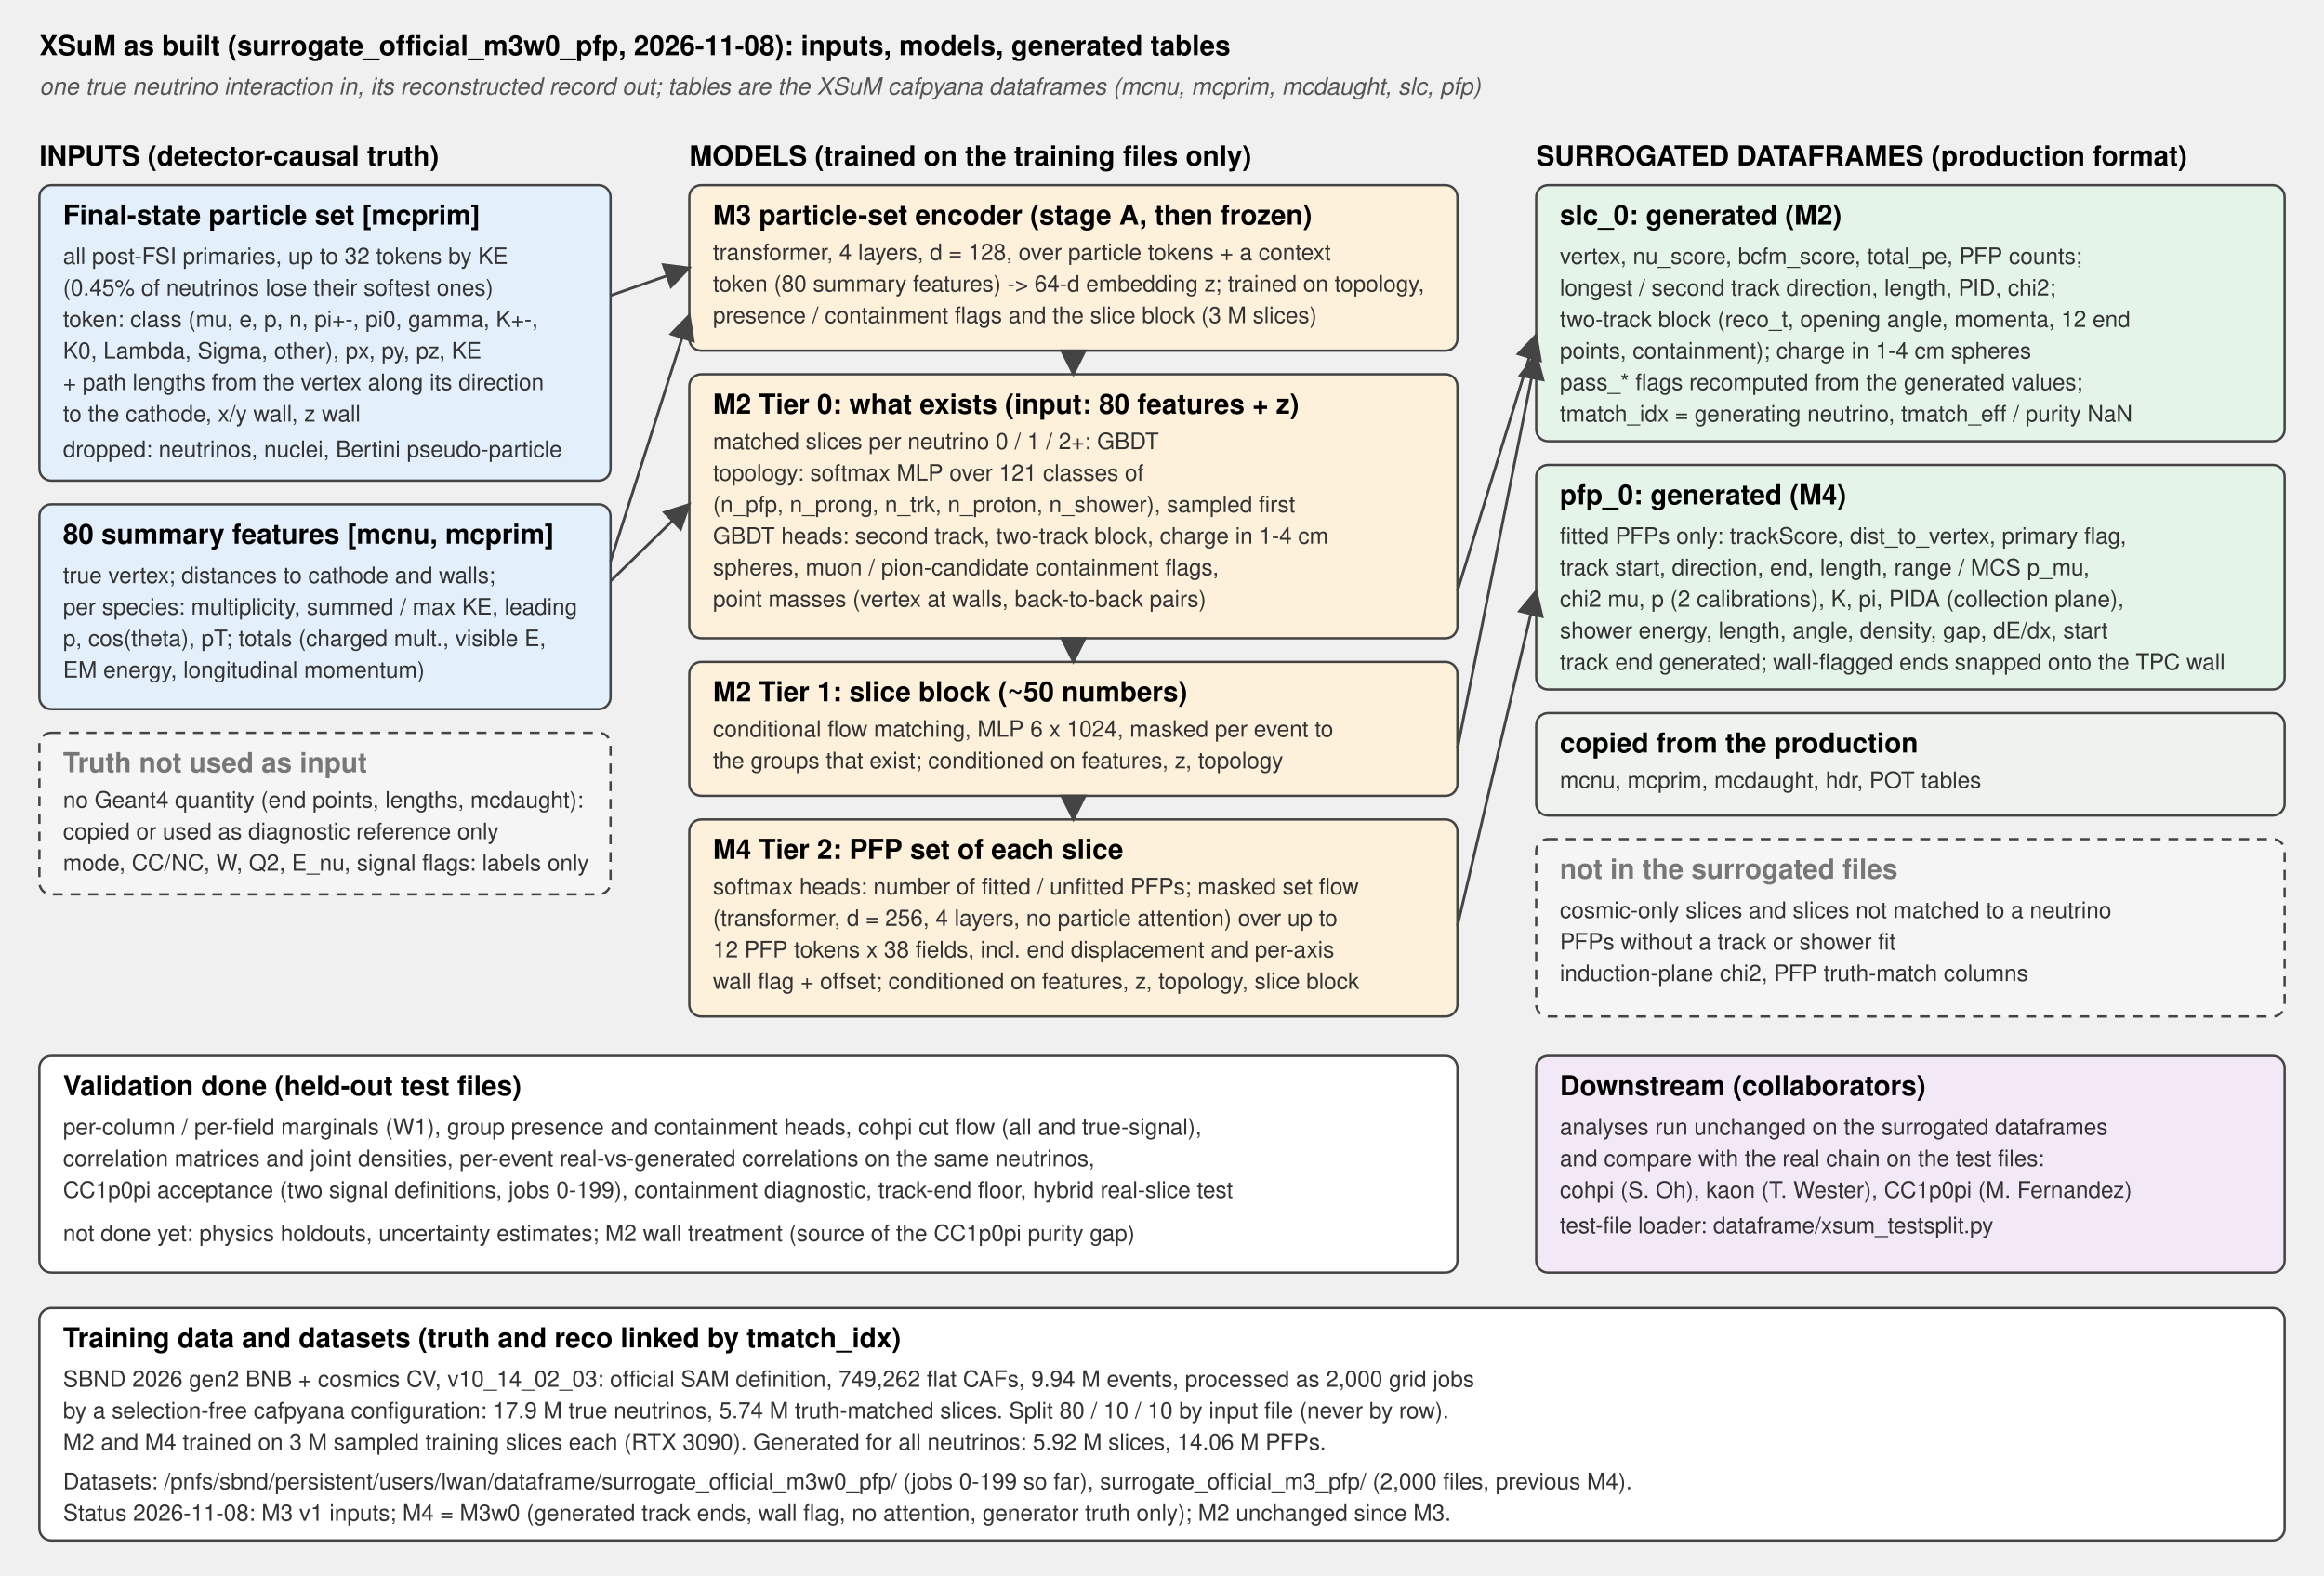
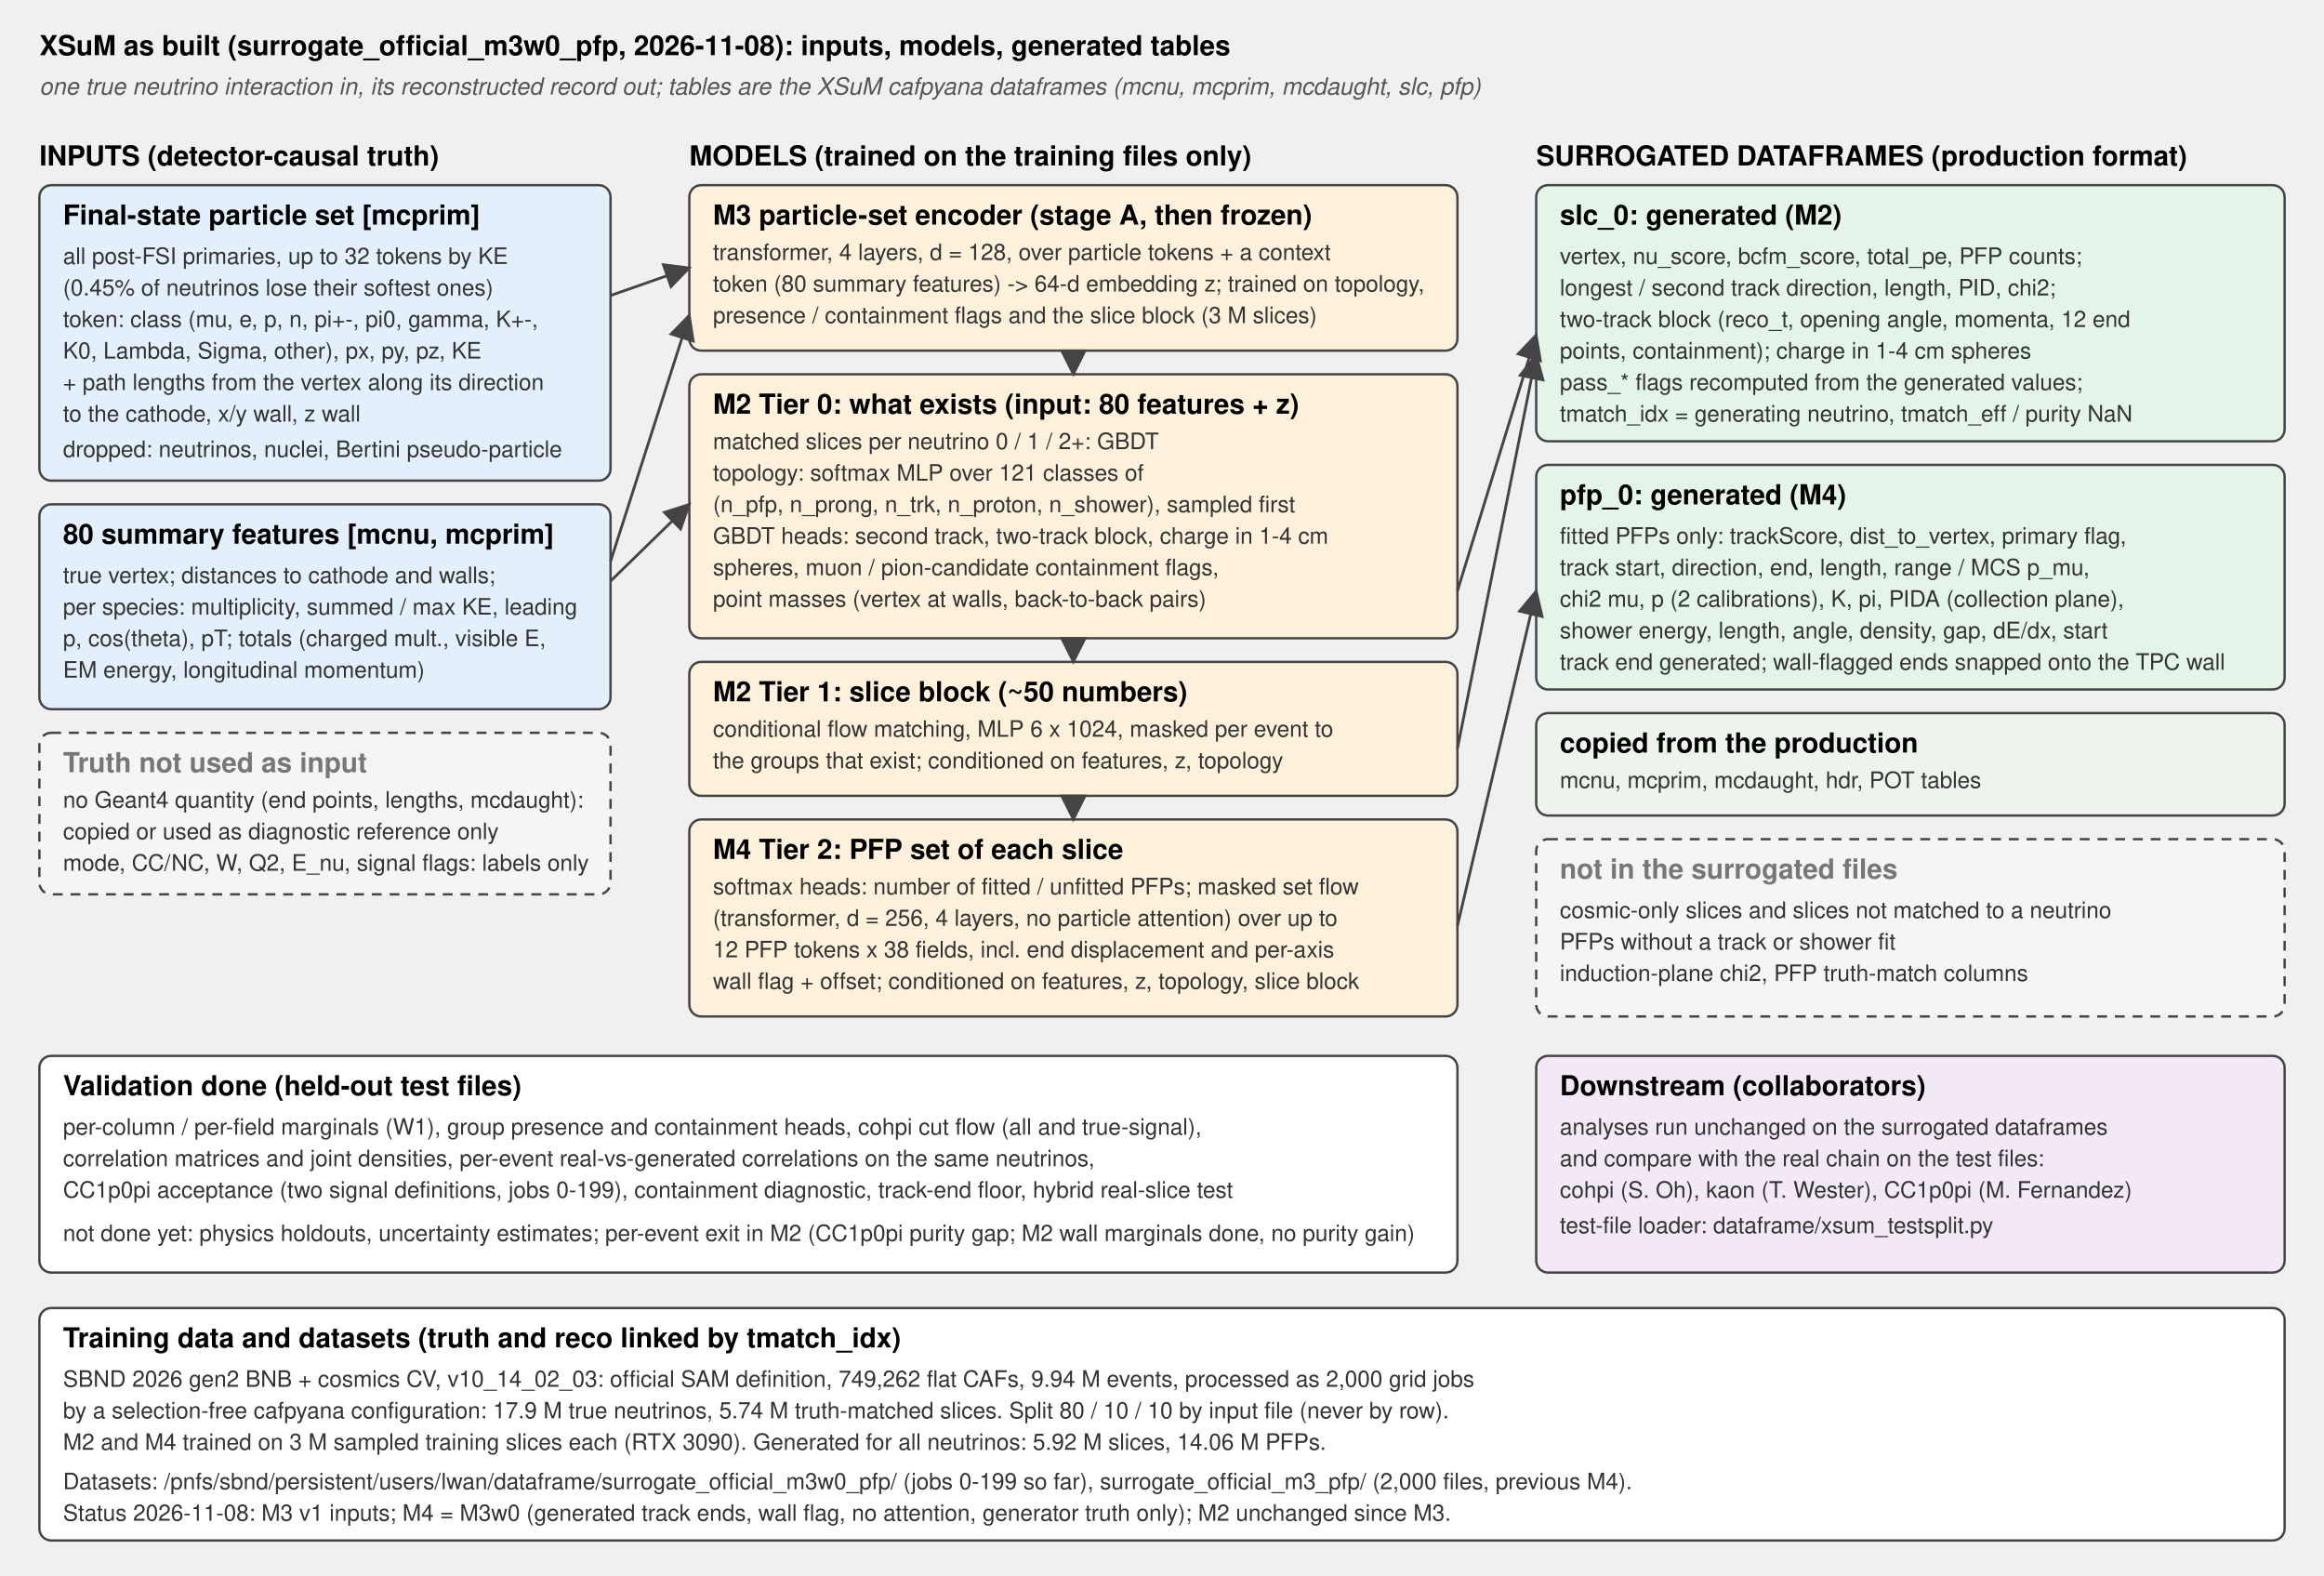
<svg xmlns="http://www.w3.org/2000/svg" width="1180" height="800" viewBox="0 0 1180 800" font-family="Helvetica, Arial, sans-serif" font-size="13">
  <defs>
    <marker id="arr" markerWidth="10" markerHeight="10" refX="9" refY="5" orient="auto">
      <path d="M0,0 L10,5 L0,10 z" fill="#444" />
    </marker>
  </defs>
  <style>
    .box{stroke:#444;stroke-width:1.2;rx:6}
    .in{fill:#e3f0fb}.model{fill:#fdf1dc}.out{fill:#e4f4e8}.copy{fill:#eef3ee}.no{fill:#f5f5f5;stroke-dasharray:5 4}.down{fill:#f3e8f6}
    .h{font-weight:bold;font-size:14px}.s{font-size:11.5px;fill:#333}.cap{font-size:12px;fill:#555;font-style:italic}
  </style>
  <text x="20" y="28" class="h" font-size="17">XSuM as built (surrogate_official_m3w0_pfp, 2026-11-08): inputs, models, generated tables</text>
  <text x="20" y="48" class="cap">one true neutrino interaction in, its reconstructed record out; tables are the XSuM cafpyana dataframes (mcnu, mcprim, mcdaught, slc, pfp)</text>
  <text x="20" y="84" class="h">INPUTS  (detector-causal truth)</text>
  <rect x="20" y="94" width="290" height="150" class="box in" />
  <text x="32" y="114" class="h">Final-state particle set   [mcprim]</text>
  <text x="32" y="134" class="s">all post-FSI primaries, up to 32 tokens by KE</text>
  <text x="32" y="150" class="s">(0.45% of neutrinos lose their softest ones)</text>
  <text x="32" y="166" class="s">token: class (mu, e, p, n, pi+-, pi0, gamma, K+-,</text>
  <text x="32" y="182" class="s">   K0, Lambda, Sigma, other), px, py, pz, KE</text>
  <text x="32" y="198" class="s">+ path lengths from the vertex along its direction</text>
  <text x="32" y="214" class="s">   to the cathode, x/y wall, z wall</text>
  <text x="32" y="232" class="s">dropped: neutrinos, nuclei, Bertini pseudo-particle</text>
  <rect x="20" y="256" width="290" height="104" class="box in" />
  <text x="32" y="276" class="h">80 summary features   [mcnu, mcprim]</text>
  <text x="32" y="296" class="s">true vertex; distances to cathode and walls;</text>
  <text x="32" y="312" class="s">per species: multiplicity, summed / max KE, leading</text>
  <text x="32" y="328" class="s">   p, cos(theta), pT; totals (charged mult., visible E,</text>
  <text x="32" y="344" class="s">   EM energy, longitudinal momentum)</text>
  <rect x="20" y="372" width="290" height="82" class="box no" />
  <text x="32" y="392" class="h" fill="#777">Truth not used as input</text>
  <text x="32" y="410" class="s">no Geant4 quantity (end points, lengths, mcdaught):</text>
  <text x="32" y="426" class="s">   copied or used as diagnostic reference only</text>
  <text x="32" y="442" class="s">mode, CC/NC, W, Q2, E_nu, signal flags: labels only</text>
  <text x="350" y="84" class="h">MODELS  (trained on the training files only)</text>
  <rect x="350" y="94" width="390" height="84" class="box model" />
  <text x="362" y="114" class="h">M3 particle-set encoder  (stage A, then frozen)</text>
  <text x="362" y="132" class="s">transformer, 4 layers, d = 128, over particle tokens + a context</text>
  <text x="362" y="148" class="s">token (80 summary features) -&gt; 64-d embedding z; trained on topology,</text>
  <text x="362" y="164" class="s">presence / containment flags and the slice block (3 M slices)</text>
  <rect x="350" y="190" width="390" height="134" class="box model" />
  <text x="362" y="210" class="h">M2 Tier 0: what exists   (input: 80 features + z)</text>
  <text x="362" y="228" class="s">matched slices per neutrino 0 / 1 / 2+: GBDT</text>
  <text x="362" y="244" class="s">topology: softmax MLP over 121 classes of</text>
  <text x="362" y="260" class="s">   (n_pfp, n_prong, n_trk, n_proton, n_shower), sampled first</text>
  <text x="362" y="276" class="s">GBDT heads: second track, two-track block, charge in 1-4 cm</text>
  <text x="362" y="292" class="s">   spheres, muon / pion-candidate containment flags,</text>
  <text x="362" y="308" class="s">   point masses (vertex at walls, back-to-back pairs)</text>
  <rect x="350" y="336" width="390" height="68" class="box model" />
  <text x="362" y="356" class="h">M2 Tier 1: slice block  (~50 numbers)</text>
  <text x="362" y="374" class="s">conditional flow matching, MLP 6 x 1024, masked per event to</text>
  <text x="362" y="390" class="s">the groups that exist; conditioned on features, z, topology</text>
  <rect x="350" y="416" width="390" height="100" class="box model" />
  <text x="362" y="436" class="h">M4 Tier 2: PFP set of each slice</text>
  <text x="362" y="454" class="s">softmax heads: number of fitted / unfitted PFPs; masked set flow</text>
  <text x="362" y="470" class="s">   (transformer, d = 256, 4 layers, no particle attention) over up to</text>
  <text x="362" y="486" class="s">   12 PFP tokens x 38 fields, incl. end displacement and per-axis</text>
  <text x="362" y="502" class="s">   wall flag + offset; conditioned on features, z, topology, slice block</text>
  <text x="780" y="84" class="h">SURROGATED DATAFRAMES  (production format)</text>
  <rect x="780" y="94" width="380" height="130" class="box out" />
  <text x="792" y="114" class="h">slc_0: generated   (M2)</text>
  <text x="792" y="134" class="s">vertex, nu_score, bcfm_score, total_pe, PFP counts;</text>
  <text x="792" y="150" class="s">longest / second track direction, length, PID, chi2;</text>
  <text x="792" y="166" class="s">two-track block (reco_t, opening angle, momenta, 12 end</text>
  <text x="792" y="182" class="s">   points, containment); charge in 1-4 cm spheres</text>
  <text x="792" y="198" class="s">pass_* flags recomputed from the generated values;</text>
  <text x="792" y="214" class="s">tmatch_idx = generating neutrino, tmatch_eff / purity NaN</text>
  <rect x="780" y="236" width="380" height="114" class="box out" />
  <text x="792" y="256" class="h">pfp_0: generated   (M4)</text>
  <text x="792" y="276" class="s">fitted PFPs only: trackScore, dist_to_vertex, primary flag,</text>
  <text x="792" y="292" class="s">track start, direction, end, length, range / MCS p_mu,</text>
  <text x="792" y="308" class="s">chi2 mu, p (2 calibrations), K, pi, PIDA (collection plane),</text>
  <text x="792" y="324" class="s">shower energy, length, angle, density, gap, dE/dx, start</text>
  <text x="792" y="340" class="s">track end generated; wall-flagged ends snapped onto the TPC wall</text>
  <rect x="780" y="362" width="380" height="52" class="box copy" />
  <text x="792" y="382" class="h">copied from the production</text>
  <text x="792" y="400" class="s">mcnu, mcprim, mcdaught, hdr, POT tables</text>
  <rect x="780" y="426" width="380" height="90" class="box no" />
  <text x="792" y="446" class="h" fill="#777">not in the surrogated files</text>
  <text x="792" y="466" class="s">cosmic-only slices and slices not matched to a neutrino</text>
  <text x="792" y="482" class="s">PFPs without a track or shower fit</text>
  <text x="792" y="498" class="s">induction-plane chi2, PFP truth-match columns</text>
  <line x1="310" y1="150" x2="350" y2="136" stroke="#444" stroke-width="1.4" marker-end="url(#arr)" />
  <line x1="310" y1="285" x2="350" y2="160" stroke="#444" stroke-width="1.4" marker-end="url(#arr)" />
  <line x1="310" y1="295" x2="350" y2="256" stroke="#444" stroke-width="1.4" marker-end="url(#arr)" />
  <line x1="545" y1="178" x2="545" y2="190" stroke="#444" stroke-width="1.4" marker-end="url(#arr)" />
  <line x1="545" y1="324" x2="545" y2="336" stroke="#444" stroke-width="1.4" marker-end="url(#arr)" />
  <line x1="545" y1="404" x2="545" y2="416" stroke="#444" stroke-width="1.4" marker-end="url(#arr)" />
  <line x1="740" y1="300" x2="780" y2="170" stroke="#444" stroke-width="1.4" marker-end="url(#arr)" />
  <line x1="740" y1="380" x2="780" y2="180" stroke="#444" stroke-width="1.4" marker-end="url(#arr)" />
  <line x1="740" y1="470" x2="780" y2="300" stroke="#444" stroke-width="1.4" marker-end="url(#arr)" />
  <rect x="20" y="536" width="720" height="110" class="box" fill="#fff" />
  <text x="32" y="556" class="h">Validation done (held-out test files)</text>
  <text x="32" y="576" class="s">per-column / per-field marginals (W1), group presence and containment heads, cohpi cut flow (all and true-signal),</text>
  <text x="32" y="592" class="s">correlation matrices and joint densities, per-event real-vs-generated correlations on the same neutrinos,</text>
  <text x="32" y="608" class="s">CC1p0pi acceptance (two signal definitions, jobs 0-199), containment diagnostic, track-end floor, hybrid real-slice test</text>
-   <text x="32" y="630" class="s">not done yet: physics holdouts, uncertainty estimates; M2 wall treatment (source of the CC1p0pi purity gap)</text>
+   <text x="32" y="630" class="s">not done yet: physics holdouts, uncertainty estimates; per-event exit in M2 (CC1p0pi purity gap; M2 wall marginals done, no purity gain)</text>
  <rect x="780" y="536" width="380" height="110" class="box down" />
  <text x="792" y="556" class="h">Downstream (collaborators)</text>
  <text x="792" y="576" class="s">analyses run unchanged on the surrogated dataframes</text>
  <text x="792" y="592" class="s">and compare with the real chain on the test files:</text>
  <text x="792" y="608" class="s">cohpi (S. Oh), kaon (T. Wester), CC1p0pi (M. Fernandez)</text>
  <text x="792" y="626" class="s">test-file loader: dataframe/xsum_testsplit.py</text>
  <rect x="20" y="664" width="1140" height="118" class="box" fill="#fff" />
  <text x="32" y="684" class="h">Training data and datasets  (truth and reco linked by tmatch_idx)</text>
  <text x="32" y="704" class="s">SBND 2026 gen2 BNB + cosmics CV, v10_14_02_03: official SAM definition, 749,262 flat CAFs, 9.94 M events, processed as 2,000 grid jobs</text>
  <text x="32" y="720" class="s">by a selection-free cafpyana configuration: 17.9 M true neutrinos, 5.74 M truth-matched slices. Split 80 / 10 / 10 by input file (never by row).</text>
  <text x="32" y="736" class="s">M2 and M4 trained on 3 M sampled training slices each (RTX 3090). Generated for all neutrinos: 5.92 M slices, 14.06 M PFPs.</text>
  <text x="32" y="756" class="s">Datasets: /pnfs/sbnd/persistent/users/lwan/dataframe/surrogate_official_m3w0_pfp/ (jobs 0-199 so far), surrogate_official_m3_pfp/ (2,000 files, previous M4).</text>
  <text x="32" y="772" class="s">Status 2026-11-08: M3 v1 inputs; M4 = M3w0 (generated track ends, wall flag, no attention, generator truth only); M2 unchanged since M3.</text>
</svg>
